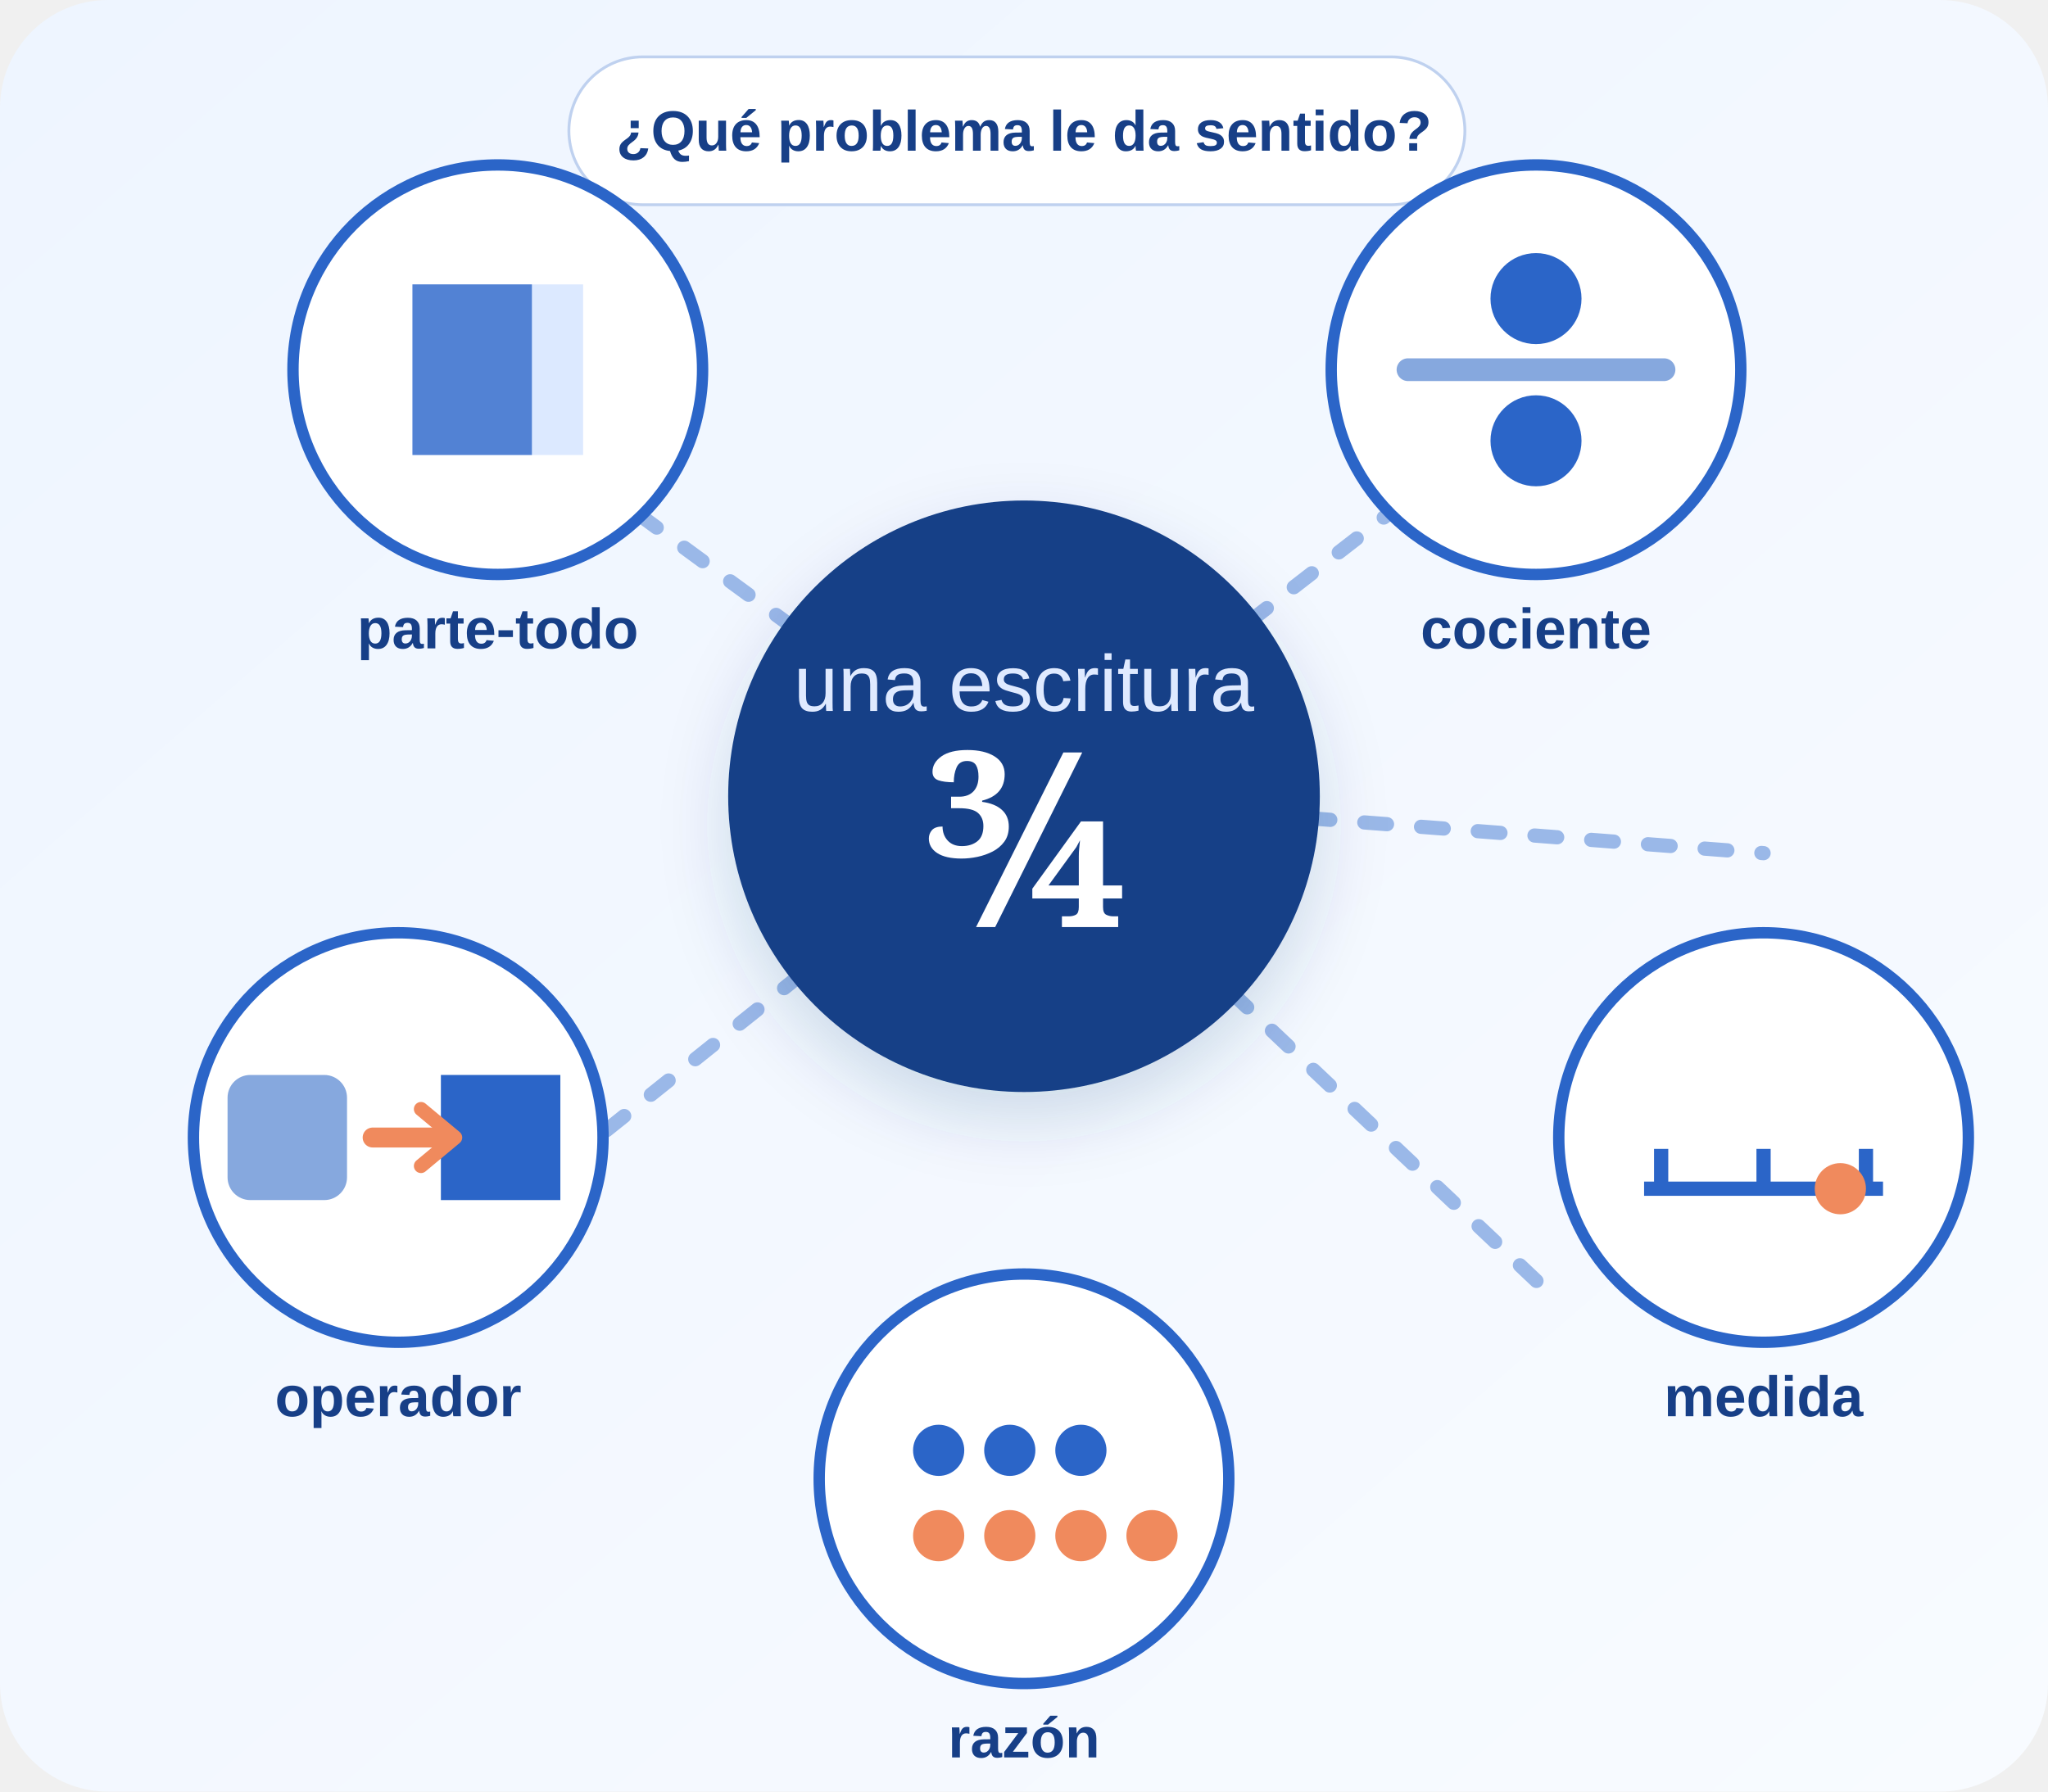
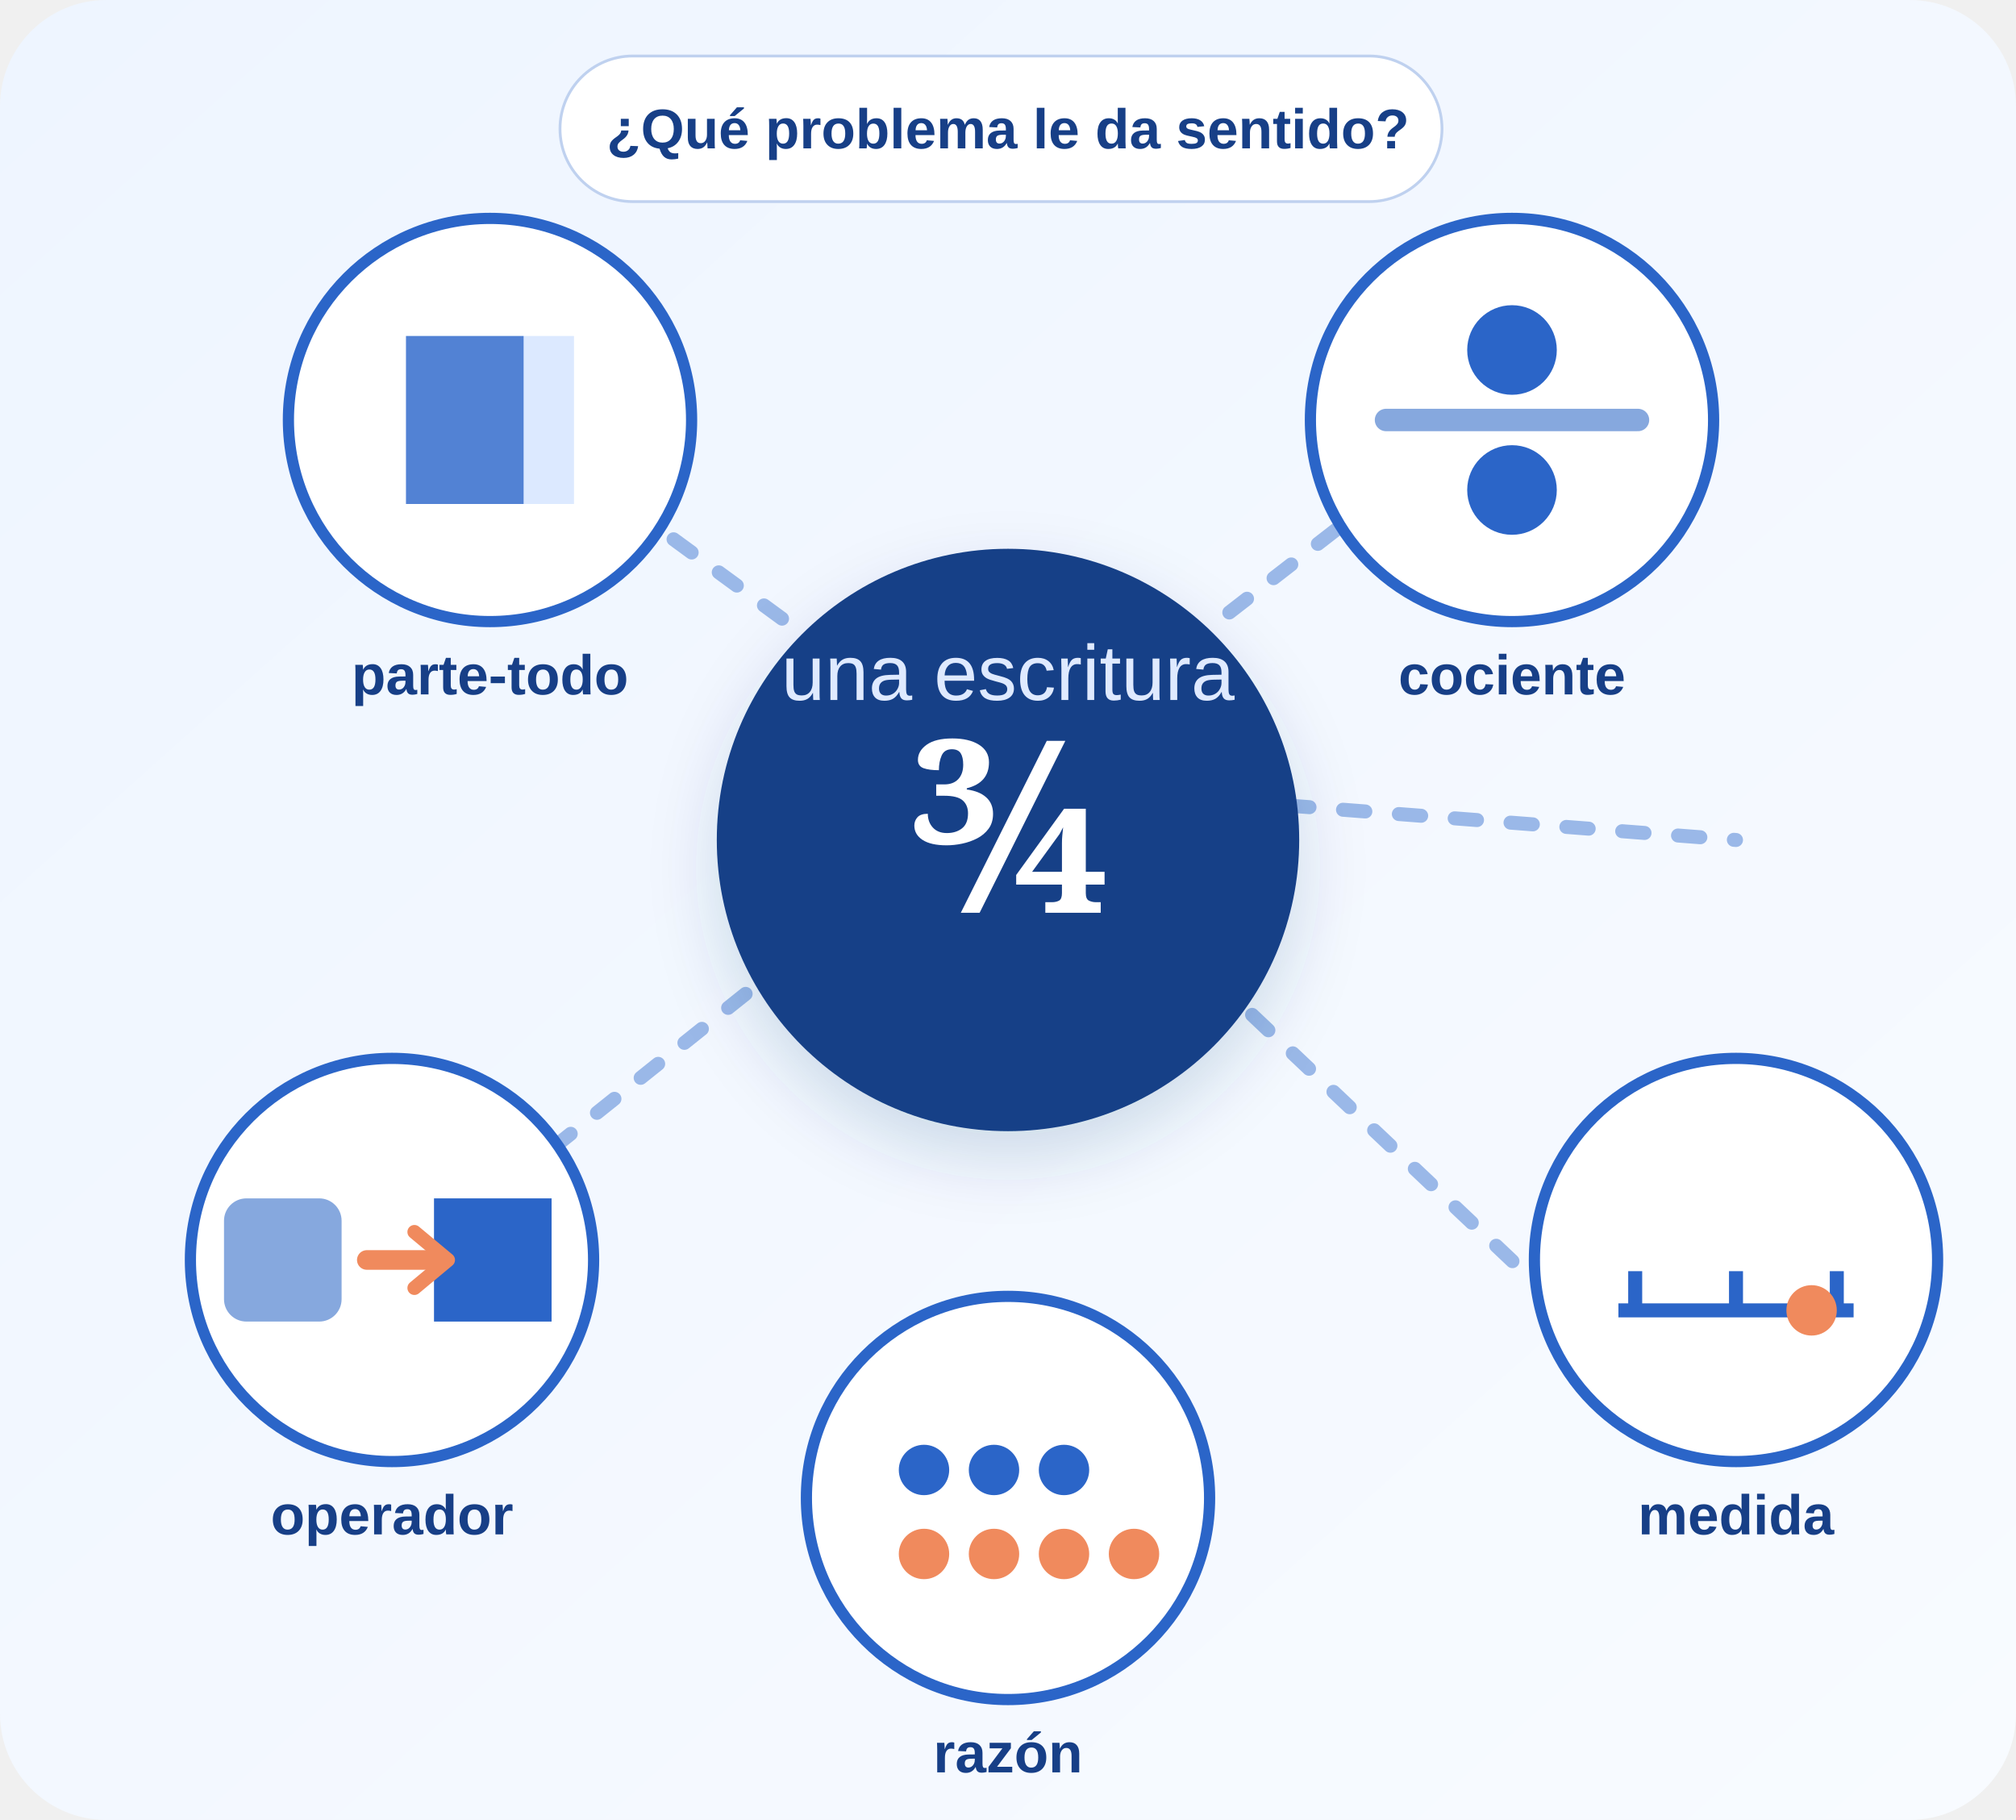
- <svg xmlns="http://www.w3.org/2000/svg" viewBox="0 0 720 630" role="img" aria-labelledby="title desc">
+ <svg xmlns="http://www.w3.org/2000/svg" viewBox="0 0 720 650" role="img" aria-labelledby="title desc">
  <defs>
    <linearGradient id="bg" x1="0" y1="0" x2="1" y2="1">
      <stop offset="0" stop-color="#eef5ff" />
      <stop offset="1" stop-color="#f8fbff" />
    </linearGradient>
    <filter id="shadow" x="-20%" y="-20%" width="140%" height="140%">
      <feDropShadow dx="0" dy="10" stdDeviation="12" flood-color="#123a72" flood-opacity=".16" />
    </filter>
  </defs>
-   <rect width="720" height="630" rx="38" fill="url(#bg)" />
+   <rect width="720" height="650" rx="38" fill="url(#bg)" />
  <rect x="200" y="20" width="315" height="52" rx="26" fill="#ffffff" stroke="#bfd1ef" />
  <text x="360" y="53" text-anchor="middle" font-family="Arial, sans-serif" font-size="20" font-weight="700" fill="#173f87">¿Qué problema le da sentido?</text>
  <path d="M360 280 L155 130 M360 280 L560 125 M360 280 L620 300 M360 280 L545 455 M360 280 L160 440" stroke="#9ab8e8" stroke-width="5" stroke-linecap="round" stroke-dasharray="8 12" />
  <g filter="url(#shadow)">
-     <circle cx="360" cy="280" r="104" fill="#173f87" />
+     <circle cx="360" cy="300" r="104" fill="#173f87" />
    <text x="360" y="250" text-anchor="middle" font-family="Arial, sans-serif" font-size="28" fill="#dfeaff">una escritura</text>
    <text x="360" y="326" text-anchor="middle" font-family="Georgia, serif" font-size="86" font-weight="700" fill="#ffffff">¾</text>
  </g>
  <g font-family="Arial, sans-serif" text-anchor="middle" font-weight="700">
-     <g transform="translate(175 130)">
+     <g transform="translate(175 150)">
      <circle r="72" fill="#ffffff" stroke="#2b65c8" stroke-width="4" />
      <path d="M-30 -30h60v60h-60z" fill="#dce9ff" />
      <path d="M-30 -30h42v60h-42z" fill="#2b65c8" opacity=".78" />
      <text y="98" font-size="20" fill="#173f87">parte-todo</text>
    </g>
-     <g transform="translate(540 130)">
+     <g transform="translate(540 150)">
      <circle r="72" fill="#ffffff" stroke="#2b65c8" stroke-width="4" />
      <circle cx="0" cy="-25" r="16" fill="#2b65c8" />
      <circle cx="0" cy="25" r="16" fill="#2b65c8" />
      <path d="M-45 0 h 90" stroke="#86a8de" stroke-width="8" stroke-linecap="round" />
      <text y="98" font-size="20" fill="#173f87">cociente</text>
    </g>
-     <g transform="translate(620 400)">
+     <g transform="translate(620 450)">
      <circle r="72" fill="#ffffff" stroke="#2b65c8" stroke-width="4" />
      <path d="M-42 18h84M-36 18v-14M0 18v-14M36 18v-14" stroke="#2b65c8" stroke-width="5" />
      <circle cx="27" cy="18" r="9" fill="#f08a5d" />
      <text y="98" font-size="20" fill="#173f87">medida</text>
    </g>
-     <g transform="translate(360 520)">
+     <g transform="translate(360 535)">
      <circle r="72" fill="#ffffff" stroke="#2b65c8" stroke-width="4" />
      <g fill="#2b65c8">
        <circle cx="-30" cy="-10" r="9" />
        <circle cx="-5" cy="-10" r="9" />
        <circle cx="20" cy="-10" r="9" />
      </g>
      <g fill="#f08a5d">
        <circle cx="-30" cy="20" r="9" />
        <circle cx="-5" cy="20" r="9" />
        <circle cx="20" cy="20" r="9" />
        <circle cx="45" cy="20" r="9" />
      </g>
      <text y="98" font-size="20" fill="#173f87">razón</text>
    </g>
-     <g transform="translate(140 400)">
+     <g transform="translate(140 450)">
      <circle r="72" fill="#ffffff" stroke="#2b65c8" stroke-width="4" />
      <rect x="-60" y="-22" width="42" height="44" rx="8" fill="#86a8de" />
      <path d="M15 -22 h42 v 44 H15z" fill="#2b65c8" />
      <path d="M-9 0h23" stroke="#f08a5d" stroke-width="7" stroke-linecap="round" />
      <path d="M8 -10l12 10L8 10" fill="none" stroke="#f08a5d" stroke-width="5" stroke-linecap="round" stroke-linejoin="round" />
      <text y="98" font-size="20" fill="#173f87">operador</text>
    </g>
  </g>
</svg>
